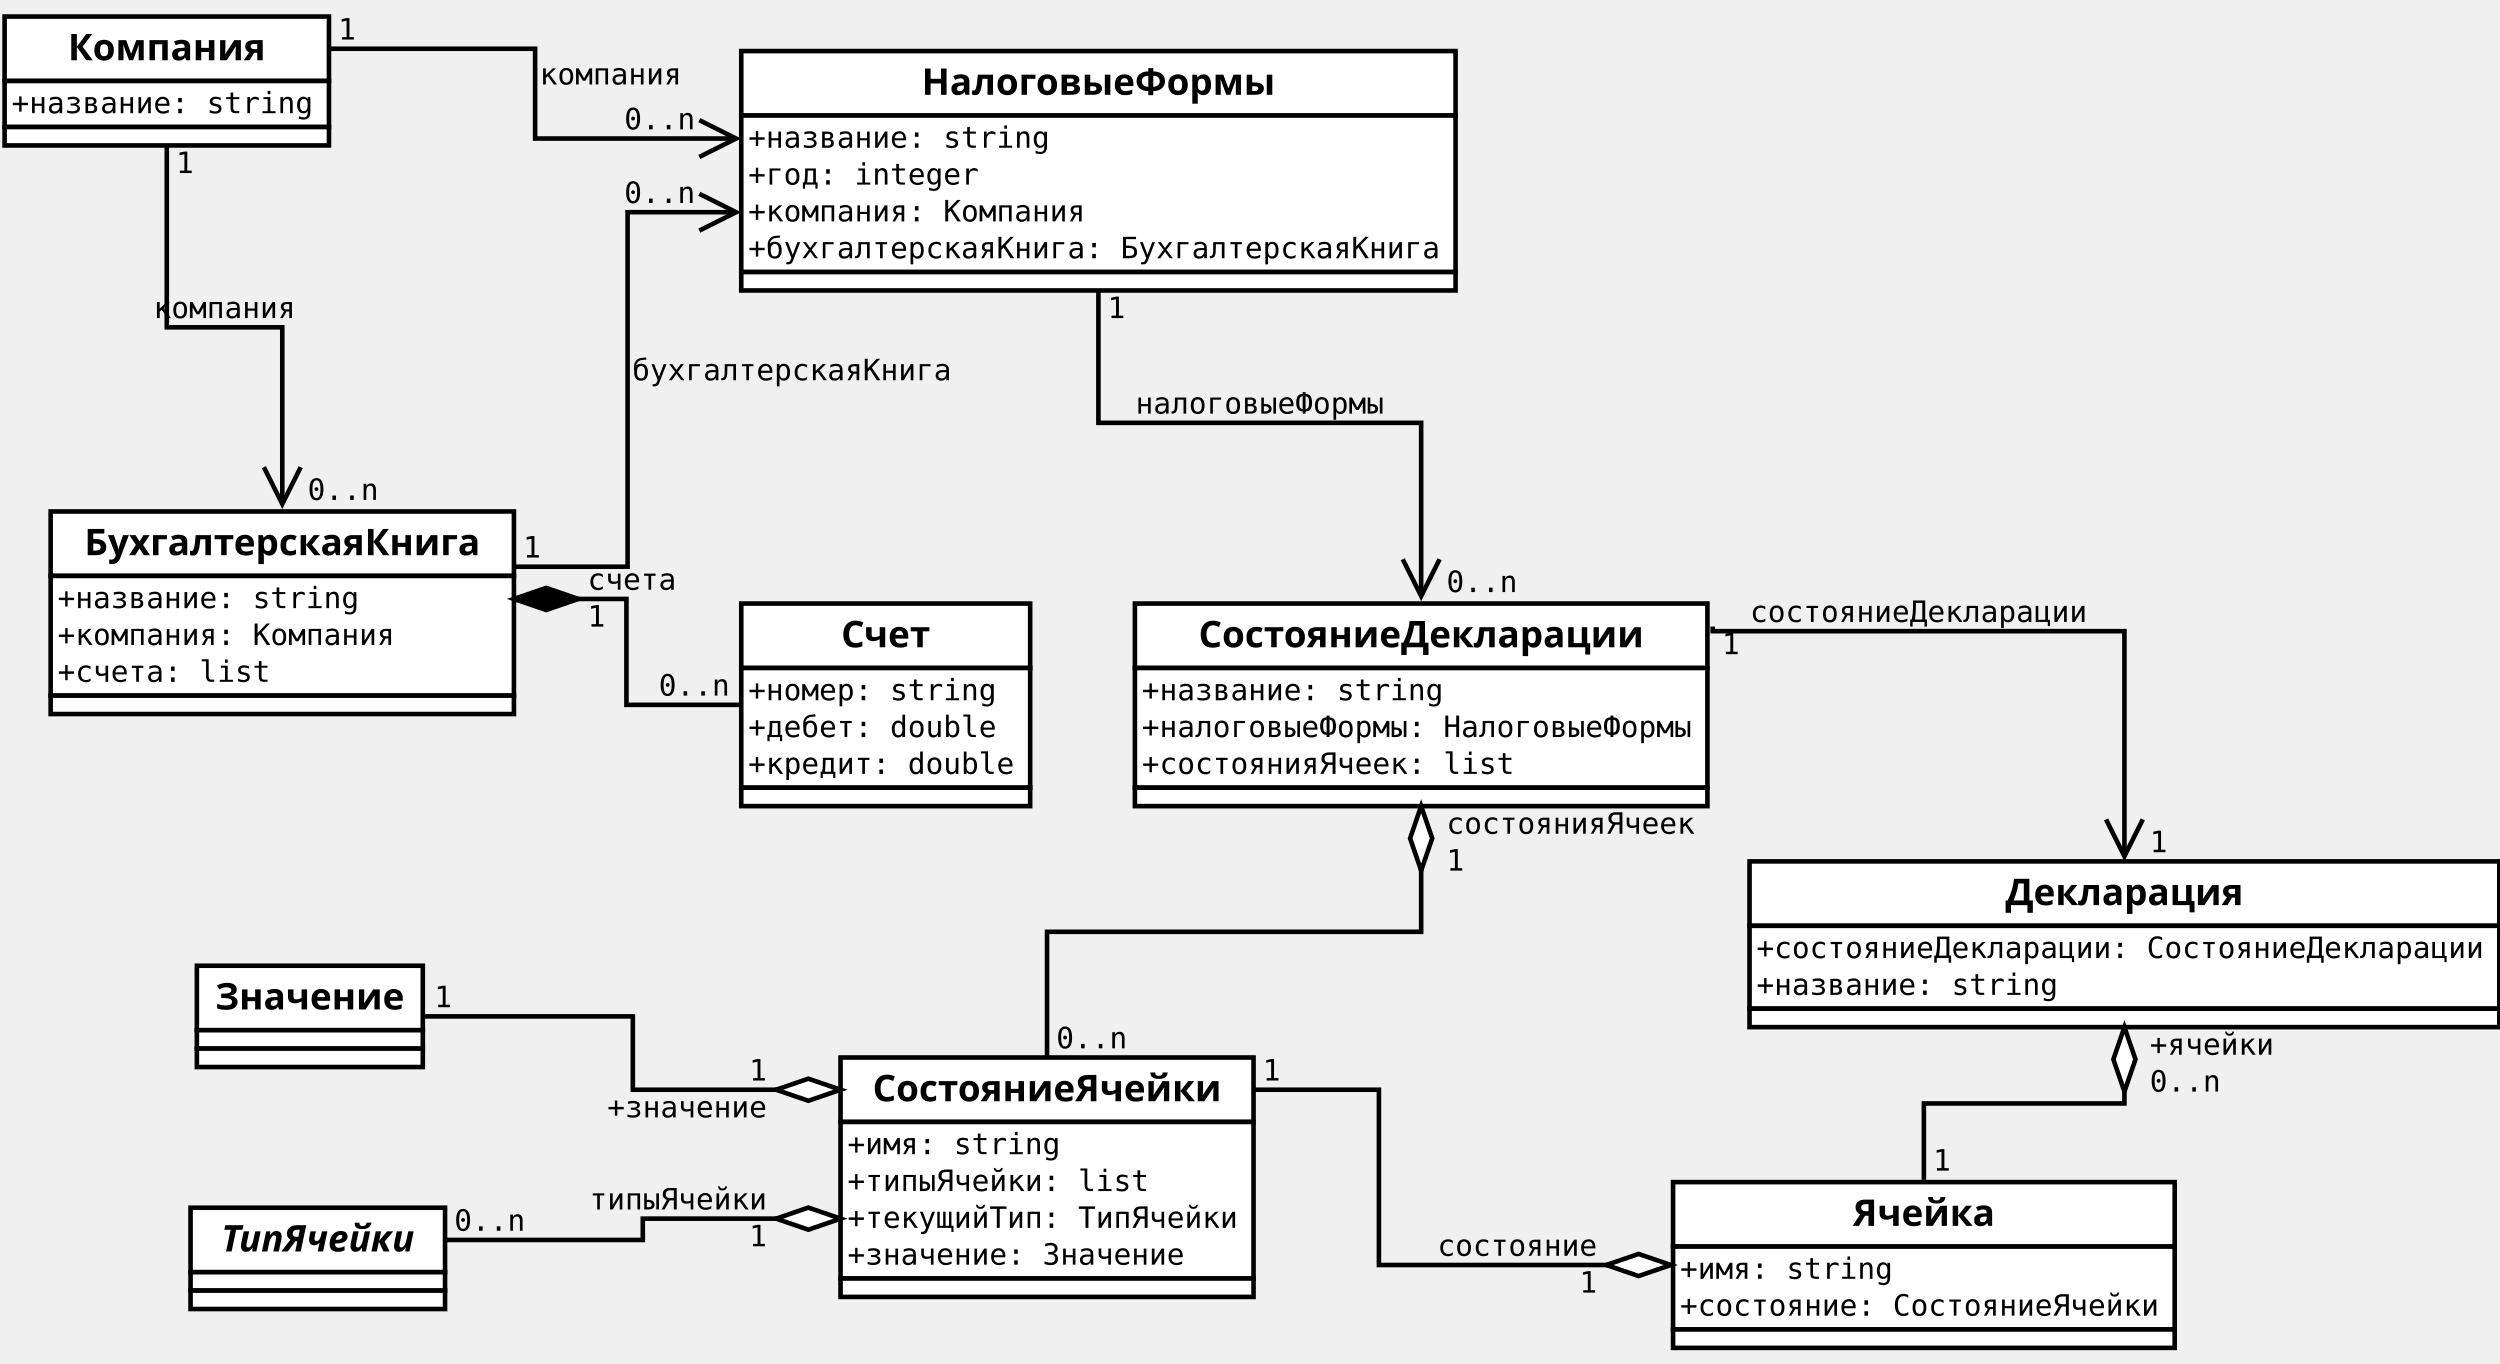
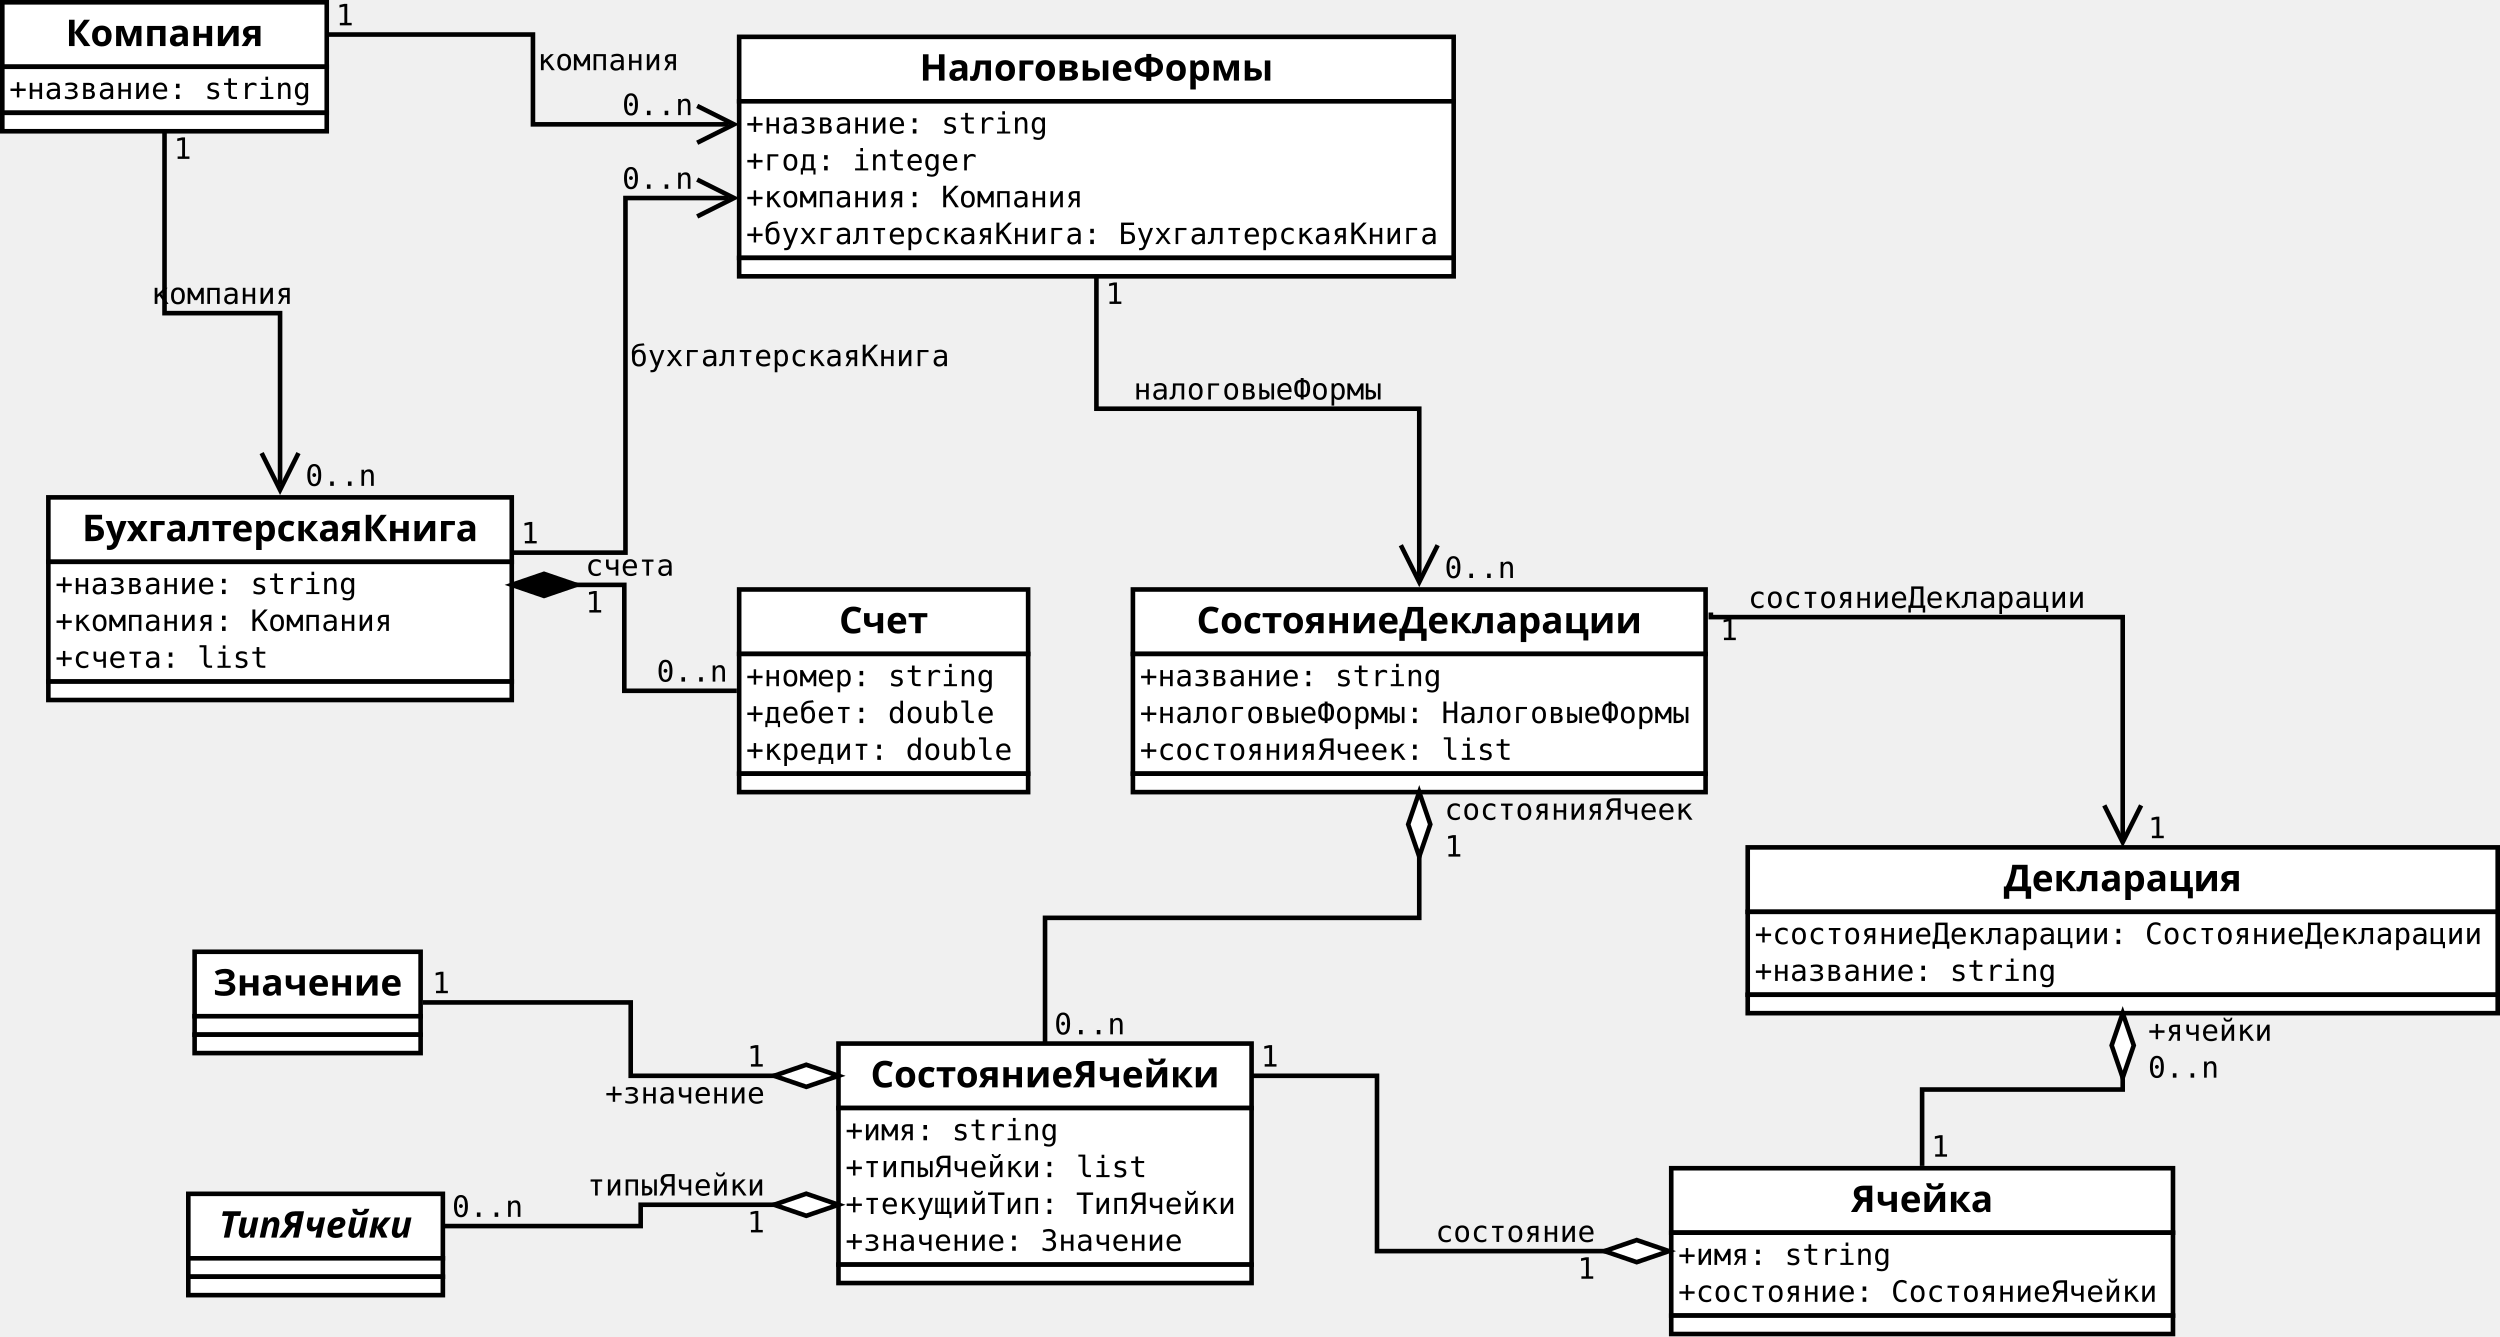
- <svg xmlns="http://www.w3.org/2000/svg" width="55cm" height="30cm" viewBox="-223 67 1086 582">
-   <g>
-     <rect style="fill: #ffffff" x="-221" y="69" width="140.9" height="28" />
-     <rect style="fill: none; fill-opacity:0; stroke-width: 2; stroke: #000000" x="-221" y="69" width="140.9" height="28" />
-     <text style="fill: #000000;text-anchor:middle;font-size:16;font-family:sanserif;font-style:normal;font-weight:700" x="-150.55" y="88">Компания</text>
-     <rect style="fill: #ffffff" x="-221" y="97" width="140.9" height="20" />
-     <rect style="fill: none; fill-opacity:0; stroke-width: 2; stroke: #000000" x="-221" y="97" width="140.9" height="20" />
-     <text style="fill: #000000;text-anchor:start;font-size:12.8;font-family:monospace;font-style:normal;font-weight:normal" x="-218" y="111">+название: string</text>
-     <rect style="fill: #ffffff" x="-221" y="117" width="140.9" height="8" />
-     <rect style="fill: none; fill-opacity:0; stroke-width: 2; stroke: #000000" x="-221" y="117" width="140.9" height="8" />
-   </g>
-   <g>
-     <rect style="fill: #ffffff" x="-201" y="284" width="201.25" height="28" />
-     <rect style="fill: none; fill-opacity:0; stroke-width: 2; stroke: #000000" x="-201" y="284" width="201.25" height="28" />
-     <text style="fill: #000000;text-anchor:middle;font-size:16;font-family:sanserif;font-style:normal;font-weight:700" x="-100.375" y="303">БухгалтерскаяКнига</text>
-     <rect style="fill: #ffffff" x="-201" y="312" width="201.25" height="52" />
-     <rect style="fill: none; fill-opacity:0; stroke-width: 2; stroke: #000000" x="-201" y="312" width="201.25" height="52" />
-     <text style="fill: #000000;text-anchor:start;font-size:12.8;font-family:monospace;font-style:normal;font-weight:normal" x="-198" y="326">+название: string</text>
-     <text style="fill: #000000;text-anchor:start;font-size:12.8;font-family:monospace;font-style:normal;font-weight:normal" x="-198" y="342">+компания: Компания</text>
-     <text style="fill: #000000;text-anchor:start;font-size:12.8;font-family:monospace;font-style:normal;font-weight:normal" x="-198" y="358">+счета: list</text>
-     <rect style="fill: #ffffff" x="-201" y="364" width="201.25" height="8" />
-     <rect style="fill: none; fill-opacity:0; stroke-width: 2; stroke: #000000" x="-201" y="364" width="201.25" height="8" />
-   </g>
-   <g>
-     <rect style="fill: #ffffff" x="99" y="324" width="125.5" height="28" />
-     <rect style="fill: none; fill-opacity:0; stroke-width: 2; stroke: #000000" x="99" y="324" width="125.5" height="28" />
-     <text style="fill: #000000;text-anchor:middle;font-size:16;font-family:sanserif;font-style:normal;font-weight:700" x="161.75" y="343">Счет</text>
-     <rect style="fill: #ffffff" x="99" y="352" width="125.5" height="52" />
-     <rect style="fill: none; fill-opacity:0; stroke-width: 2; stroke: #000000" x="99" y="352" width="125.5" height="52" />
-     <text style="fill: #000000;text-anchor:start;font-size:12.8;font-family:monospace;font-style:normal;font-weight:normal" x="102" y="366">+номер: string</text>
-     <text style="fill: #000000;text-anchor:start;font-size:12.8;font-family:monospace;font-style:normal;font-weight:normal" x="102" y="382">+дебет: double</text>
-     <text style="fill: #000000;text-anchor:start;font-size:12.8;font-family:monospace;font-style:normal;font-weight:normal" x="102" y="398">+кредит: double</text>
-     <rect style="fill: #ffffff" x="99" y="404" width="125.5" height="8" />
-     <rect style="fill: none; fill-opacity:0; stroke-width: 2; stroke: #000000" x="99" y="404" width="125.5" height="8" />
-   </g>
-   <g>
-     <polyline style="fill: none; fill-opacity:0; stroke-width: 2; stroke: #000000" points="25.422,322 49.121,322 49.121,368 97.992,368 " />
-     <polygon style="fill: #000000" points="0.25,322 14.25,317.2 28.25,322 14.25,326.8 " />
-     <polygon style="fill: none; fill-opacity:0; stroke-width: 2; stroke: #000000" points="0.25,322 14.25,317.2 28.25,322 14.25,326.8 " />
-     <text style="fill: #000000;text-anchor:start;font-size:12.8;font-family:monospace;font-style:normal;font-weight:normal" x="51.121" y="341" />
-     <text style="fill: #000000;text-anchor:start;font-size:12.8;font-family:monospace;font-style:normal;font-weight:normal" x="32.25" y="318"> счета</text>
-     <text style="fill: #000000;text-anchor:start;font-size:12.8;font-family:monospace;font-style:normal;font-weight:normal" x="32.25" y="334">1</text>
-     <text style="fill: #000000;text-anchor:end;font-size:12.8;font-family:monospace;font-style:normal;font-weight:normal" x="93.992" y="364">0..n</text>
-   </g>
-   <g>
-     <polyline style="fill: none; fill-opacity:0; stroke-width: 2; stroke: #000000" points="-100.375,278.522 -100.375,203.997 -150.55,203.997 -150.55,125 " />
-     <polyline style="fill: none; fill-opacity:0; stroke-width: 2; stroke: #000000" points="-108.375,264.758 -100.375,280.758 -92.375,264.758 " />
-     <text style="fill: #000000;text-anchor:middle;font-size:12.8;font-family:monospace;font-style:normal;font-weight:normal" x="-125.463" y="199.997">компания</text>
-     <text style="fill: #000000;text-anchor:start;font-size:12.8;font-family:monospace;font-style:normal;font-weight:normal" x="-89.375" y="262.995">  </text>
-     <text style="fill: #000000;text-anchor:start;font-size:12.8;font-family:monospace;font-style:normal;font-weight:normal" x="-89.375" y="278.995">0..n</text>
-     <text style="fill: #000000;text-anchor:start;font-size:12.8;font-family:monospace;font-style:normal;font-weight:normal" x="-146.55" y="137">1</text>
-   </g>
-   <g>
-     <rect style="fill: #ffffff" x="99" y="84" width="310.3" height="28" />
-     <rect style="fill: none; fill-opacity:0; stroke-width: 2; stroke: #000000" x="99" y="84" width="310.3" height="28" />
-     <text style="fill: #000000;text-anchor:middle;font-size:16;font-family:sanserif;font-style:normal;font-weight:700" x="254.15" y="103">НалоговыеФормы</text>
-     <rect style="fill: #ffffff" x="99" y="112" width="310.3" height="68" />
-     <rect style="fill: none; fill-opacity:0; stroke-width: 2; stroke: #000000" x="99" y="112" width="310.3" height="68" />
-     <text style="fill: #000000;text-anchor:start;font-size:12.8;font-family:monospace;font-style:normal;font-weight:normal" x="102" y="126">+название: string</text>
-     <text style="fill: #000000;text-anchor:start;font-size:12.8;font-family:monospace;font-style:normal;font-weight:normal" x="102" y="142">+год: integer</text>
-     <text style="fill: #000000;text-anchor:start;font-size:12.8;font-family:monospace;font-style:normal;font-weight:normal" x="102" y="158">+компания: Компания</text>
-     <text style="fill: #000000;text-anchor:start;font-size:12.8;font-family:monospace;font-style:normal;font-weight:normal" x="102" y="174">+бухгалтерскаяКнига: БухгалтерскаяКнига</text>
-     <rect style="fill: #ffffff" x="99" y="180" width="310.3" height="8" />
-     <rect style="fill: none; fill-opacity:0; stroke-width: 2; stroke: #000000" x="99" y="180" width="310.3" height="8" />
-   </g>
-   <g>
-     <polyline style="fill: none; fill-opacity:0; stroke-width: 2; stroke: #000000" points="94.528,122 9.45,122 9.45,83 -80.1,83 " />
-     <polyline style="fill: none; fill-opacity:0; stroke-width: 2; stroke: #000000" points="80.764,130 96.764,122 80.764,114 " />
-     <text style="fill: #000000;text-anchor:start;font-size:12.8;font-family:monospace;font-style:normal;font-weight:normal" x="11.45" y="98.5">компания</text>
-     <text style="fill: #000000;text-anchor:end;font-size:12.8;font-family:monospace;font-style:normal;font-weight:normal" x="79" y="118">0..n</text>
-     <text style="fill: #000000;text-anchor:start;font-size:12.8;font-family:monospace;font-style:normal;font-weight:normal" x="-76.1" y="79">1</text>
-   </g>
-   <g>
-     <polyline style="fill: none; fill-opacity:0; stroke-width: 2; stroke: #000000" points="94.528,154 49.625,154 49.625,308 0.25,308 " />
-     <polyline style="fill: none; fill-opacity:0; stroke-width: 2; stroke: #000000" points="80.764,162 96.764,154 80.764,146 " />
-     <text style="fill: #000000;text-anchor:start;font-size:12.8;font-family:monospace;font-style:normal;font-weight:normal" x="51.625" y="227">бухгалтерскаяКнига</text>
-     <text style="fill: #000000;text-anchor:end;font-size:12.8;font-family:monospace;font-style:normal;font-weight:normal" x="79" y="150"> 0..n</text>
-     <text style="fill: #000000;text-anchor:end;font-size:12.8;font-family:monospace;font-style:normal;font-weight:normal" x="79" y="166" />
-     <text style="fill: #000000;text-anchor:start;font-size:12.8;font-family:monospace;font-style:normal;font-weight:normal" x="4.25" y="304"> 1</text>
-     <text style="fill: #000000;text-anchor:start;font-size:12.8;font-family:monospace;font-style:normal;font-weight:normal" x="4.25" y="320" />
-   </g>
-   <g>
-     <rect style="fill: #ffffff" x="270" y="324" width="248.7" height="28" />
-     <rect style="fill: none; fill-opacity:0; stroke-width: 2; stroke: #000000" x="270" y="324" width="248.7" height="28" />
-     <text style="fill: #000000;text-anchor:middle;font-size:16;font-family:sanserif;font-style:normal;font-weight:700" x="394.35" y="343">СостояниеДекларации</text>
-     <rect style="fill: #ffffff" x="270" y="352" width="248.7" height="52" />
-     <rect style="fill: none; fill-opacity:0; stroke-width: 2; stroke: #000000" x="270" y="352" width="248.7" height="52" />
-     <text style="fill: #000000;text-anchor:start;font-size:12.8;font-family:monospace;font-style:normal;font-weight:normal" x="273" y="366">+название: string</text>
-     <text style="fill: #000000;text-anchor:start;font-size:12.8;font-family:monospace;font-style:normal;font-weight:normal" x="273" y="382">+налоговыеФормы: НалоговыеФормы</text>
-     <text style="fill: #000000;text-anchor:start;font-size:12.8;font-family:monospace;font-style:normal;font-weight:normal" x="273" y="398">+состоянияЯчеек: list</text>
-     <rect style="fill: #ffffff" x="270" y="404" width="248.7" height="8" />
-     <rect style="fill: none; fill-opacity:0; stroke-width: 2; stroke: #000000" x="270" y="404" width="248.7" height="8" />
-   </g>
-   <g>
-     <polyline style="fill: none; fill-opacity:0; stroke-width: 2; stroke: #000000" points="394.35,318.531 394.35,245.496 254.15,245.496 254.15,188 " />
-     <polyline style="fill: none; fill-opacity:0; stroke-width: 2; stroke: #000000" points="386.35,304.767 394.35,320.767 402.35,304.767 " />
-     <text style="fill: #000000;text-anchor:middle;font-size:12.8;font-family:monospace;font-style:normal;font-weight:normal" x="324.25" y="241.496">налоговыеФормы</text>
-     <text style="fill: #000000;text-anchor:start;font-size:12.8;font-family:monospace;font-style:normal;font-weight:normal" x="405.35" y="319.003">0..n</text>
-     <text style="fill: #000000;text-anchor:start;font-size:12.8;font-family:monospace;font-style:normal;font-weight:normal" x="258.15" y="200">1</text>
-   </g>
-   <g>
-     <rect style="fill: #ffffff" x="537" y="436" width="325.7" height="28" />
-     <rect style="fill: none; fill-opacity:0; stroke-width: 2; stroke: #000000" x="537" y="436" width="325.7" height="28" />
-     <text style="fill: #000000;text-anchor:middle;font-size:16;font-family:sanserif;font-style:normal;font-weight:700" x="699.85" y="455">Декларация</text>
-     <rect style="fill: #ffffff" x="537" y="464" width="325.7" height="36" />
-     <rect style="fill: none; fill-opacity:0; stroke-width: 2; stroke: #000000" x="537" y="464" width="325.7" height="36" />
-     <text style="fill: #000000;text-anchor:start;font-size:12.8;font-family:monospace;font-style:normal;font-weight:normal" x="540" y="478">+состояниеДекларации: СостояниеДекларации</text>
-     <text style="fill: #000000;text-anchor:start;font-size:12.8;font-family:monospace;font-style:normal;font-weight:normal" x="540" y="494">+название: string</text>
-     <rect style="fill: #ffffff" x="537" y="500" width="325.7" height="8" />
-     <rect style="fill: none; fill-opacity:0; stroke-width: 2; stroke: #000000" x="537" y="500" width="325.7" height="8" />
-   </g>
-   <g>
-     <polyline style="fill: none; fill-opacity:0; stroke-width: 2; stroke: #000000" points="699.85,431.528 699.85,336 521,336 521,334 " />
-     <polyline style="fill: none; fill-opacity:0; stroke-width: 2; stroke: #000000" points="691.85,417.764 699.85,433.764 707.85,417.764 " />
-     <text style="fill: #000000;text-anchor:middle;font-size:12.8;font-family:monospace;font-style:normal;font-weight:normal" x="610.425" y="332">состояниеДекларации</text>
-     <text style="fill: #000000;text-anchor:start;font-size:12.8;font-family:monospace;font-style:normal;font-weight:normal" x="710.85" y="432">1</text>
-     <text style="fill: #000000;text-anchor:start;font-size:12.8;font-family:monospace;font-style:normal;font-weight:normal" x="525" y="346">1</text>
-   </g>
-   <g>
-     <rect style="fill: #ffffff" x="503.782" y="575.334" width="217.9" height="28" />
-     <rect style="fill: none; fill-opacity:0; stroke-width: 2; stroke: #000000" x="503.782" y="575.334" width="217.9" height="28" />
-     <text style="fill: #000000;text-anchor:middle;font-size:16;font-family:sanserif;font-style:normal;font-weight:700" x="612.732" y="594.334">Ячейка</text>
-     <rect style="fill: #ffffff" x="503.782" y="603.334" width="217.9" height="36" />
-     <rect style="fill: none; fill-opacity:0; stroke-width: 2; stroke: #000000" x="503.782" y="603.334" width="217.9" height="36" />
-     <text style="fill: #000000;text-anchor:start;font-size:12.8;font-family:monospace;font-style:normal;font-weight:normal" x="506.782" y="617.334">+имя: string</text>
-     <text style="fill: #000000;text-anchor:start;font-size:12.8;font-family:monospace;font-style:normal;font-weight:normal" x="506.782" y="633.334">+состояние: СостояниеЯчейки</text>
-     <rect style="fill: #ffffff" x="503.782" y="639.334" width="217.9" height="8" />
-     <rect style="fill: none; fill-opacity:0; stroke-width: 2; stroke: #000000" x="503.782" y="639.334" width="217.9" height="8" />
-   </g>
-   <g>
-     <rect style="fill: #ffffff" x="142.137" y="521.2" width="179.4" height="28" />
-     <rect style="fill: none; fill-opacity:0; stroke-width: 2; stroke: #000000" x="142.137" y="521.2" width="179.4" height="28" />
-     <text style="fill: #000000;text-anchor:middle;font-size:16;font-family:sanserif;font-style:normal;font-weight:700" x="231.837" y="540.2">СостояниеЯчейки</text>
-     <rect style="fill: #ffffff" x="142.137" y="549.2" width="179.4" height="68" />
-     <rect style="fill: none; fill-opacity:0; stroke-width: 2; stroke: #000000" x="142.137" y="549.2" width="179.4" height="68" />
-     <text style="fill: #000000;text-anchor:start;font-size:12.8;font-family:monospace;font-style:normal;font-weight:normal" x="145.137" y="563.2">+имя: string</text>
-     <text style="fill: #000000;text-anchor:start;font-size:12.8;font-family:monospace;font-style:normal;font-weight:normal" x="145.137" y="579.2">+типыЯчейки: list</text>
-     <text style="fill: #000000;text-anchor:start;font-size:12.8;font-family:monospace;font-style:normal;font-weight:normal" x="145.137" y="595.2">+текущийТип: ТипЯчейки</text>
-     <text style="fill: #000000;text-anchor:start;font-size:12.8;font-family:monospace;font-style:normal;font-weight:normal" x="145.137" y="611.2">+значение: Значение</text>
-     <rect style="fill: #ffffff" x="142.137" y="617.2" width="179.4" height="8" />
-     <rect style="fill: none; fill-opacity:0; stroke-width: 2; stroke: #000000" x="142.137" y="617.2" width="179.4" height="8" />
-   </g>
-   <g>
-     <rect style="fill: #ffffff" x="-140.223" y="586.456" width="110.55" height="28" />
-     <rect style="fill: none; fill-opacity:0; stroke-width: 2; stroke: #000000" x="-140.223" y="586.456" width="110.55" height="28" />
-     <text style="fill: #000000;text-anchor:middle;font-size:16;font-family:sanserif;font-style:italic;font-weight:700" x="-84.948" y="605.456">ТипЯчейки</text>
-     <rect style="fill: #ffffff" x="-140.223" y="614.456" width="110.55" height="8" />
-     <rect style="fill: none; fill-opacity:0; stroke-width: 2; stroke: #000000" x="-140.223" y="614.456" width="110.55" height="8" />
-     <rect style="fill: #ffffff" x="-140.223" y="622.456" width="110.55" height="8" />
-     <rect style="fill: none; fill-opacity:0; stroke-width: 2; stroke: #000000" x="-140.223" y="622.456" width="110.55" height="8" />
-   </g>
-   <g>
-     <polyline style="fill: none; fill-opacity:0; stroke-width: 2; stroke: #000000" points="699.85,533.172 699.85,541.162 612.732,541.162 612.732,574.325 " />
-     <polygon style="fill: #ffffff" points="699.85,508 704.65,522 699.85,536 695.05,522 " />
-     <polygon style="fill: none; fill-opacity:0; stroke-width: 2; stroke: #000000" points="699.85,508 704.65,522 699.85,536 695.05,522 " />
-     <text style="fill: #000000;text-anchor:middle;font-size:12.8;font-family:monospace;font-style:normal;font-weight:normal" x="656.291" y="537.162" />
-     <text style="fill: #000000;text-anchor:start;font-size:12.8;font-family:monospace;font-style:normal;font-weight:normal" x="710.85" y="520"> +ячейки</text>
-     <text style="fill: #000000;text-anchor:start;font-size:12.8;font-family:monospace;font-style:normal;font-weight:normal" x="710.85" y="536">0..n</text>
-     <text style="fill: #000000;text-anchor:start;font-size:12.8;font-family:monospace;font-style:normal;font-weight:normal" x="616.732" y="570.325">1</text>
-   </g>
-   <g>
-     <polyline style="fill: none; fill-opacity:0; stroke-width: 2; stroke: #000000" points="394.35,437.172 394.35,466.6 231.837,466.6 231.837,521.2 " />
-     <polygon style="fill: #ffffff" points="394.35,412 399.15,426 394.35,440 389.55,426 " />
-     <polygon style="fill: none; fill-opacity:0; stroke-width: 2; stroke: #000000" points="394.35,412 399.15,426 394.35,440 389.55,426 " />
-     <text style="fill: #000000;text-anchor:middle;font-size:12.8;font-family:monospace;font-style:normal;font-weight:normal" x="313.093" y="462.6" />
-     <text style="fill: #000000;text-anchor:start;font-size:12.8;font-family:monospace;font-style:normal;font-weight:normal" x="405.35" y="424"> состоянияЯчеек</text>
-     <text style="fill: #000000;text-anchor:start;font-size:12.8;font-family:monospace;font-style:normal;font-weight:normal" x="405.35" y="440">1</text>
-     <text style="fill: #000000;text-anchor:start;font-size:12.8;font-family:monospace;font-style:normal;font-weight:normal" x="235.837" y="517.2">0..n</text>
-   </g>
-   <g>
-     <polyline style="fill: none; fill-opacity:0; stroke-width: 2; stroke: #000000" points="477.618,611.334 376,611.334 376,535.2 321.536,535.2 " />
-     <polygon style="fill: #ffffff" points="502.79,611.334 488.79,616.134 474.79,611.334 488.79,606.534 " />
-     <polygon style="fill: none; fill-opacity:0; stroke-width: 2; stroke: #000000" points="502.79,611.334 488.79,616.134 474.79,611.334 488.79,606.534 " />
-     <text style="fill: #000000;text-anchor:start;font-size:12.8;font-family:monospace;font-style:normal;font-weight:normal" x="378" y="569.267" />
-     <text style="fill: #000000;text-anchor:end;font-size:12.8;font-family:monospace;font-style:normal;font-weight:normal" x="470.79" y="607.334"> состояние  </text>
-     <text style="fill: #000000;text-anchor:end;font-size:12.8;font-family:monospace;font-style:normal;font-weight:normal" x="470.79" y="623.334">1</text>
-     <text style="fill: #000000;text-anchor:start;font-size:12.8;font-family:monospace;font-style:normal;font-weight:normal" x="325.536" y="531.2">1</text>
-   </g>
-   <g>
-     <polyline style="fill: none; fill-opacity:0; stroke-width: 2; stroke: #000000" points="116.965,591.2 56.232,591.2 56.232,600.456 -29.673,600.456 " />
-     <polygon style="fill: #ffffff" points="142.137,591.2 128.137,596 114.137,591.2 128.137,586.4 " />
-     <polygon style="fill: none; fill-opacity:0; stroke-width: 2; stroke: #000000" points="142.137,591.2 128.137,596 114.137,591.2 128.137,586.4 " />
-     <text style="fill: #000000;text-anchor:start;font-size:12.8;font-family:monospace;font-style:normal;font-weight:normal" x="58.232" y="591.828" />
-     <text style="fill: #000000;text-anchor:end;font-size:12.8;font-family:monospace;font-style:normal;font-weight:normal" x="110.137" y="587.2"> типыЯчейки</text>
-     <text style="fill: #000000;text-anchor:end;font-size:12.8;font-family:monospace;font-style:normal;font-weight:normal" x="110.137" y="603.2">1</text>
-     <text style="fill: #000000;text-anchor:start;font-size:12.8;font-family:monospace;font-style:normal;font-weight:normal" x="-25.673" y="596.456">0..n</text>
-   </g>
-   <g>
-     <rect style="fill: #ffffff" x="-137.483" y="481.338" width="98.15" height="28" />
-     <rect style="fill: none; fill-opacity:0; stroke-width: 2; stroke: #000000" x="-137.483" y="481.338" width="98.15" height="28" />
-     <text style="fill: #000000;text-anchor:middle;font-size:16;font-family:sanserif;font-style:normal;font-weight:700" x="-88.408" y="500.338">Значение</text>
-     <rect style="fill: #ffffff" x="-137.483" y="509.338" width="98.15" height="8" />
-     <rect style="fill: none; fill-opacity:0; stroke-width: 2; stroke: #000000" x="-137.483" y="509.338" width="98.15" height="8" />
-     <rect style="fill: #ffffff" x="-137.483" y="517.338" width="98.15" height="8" />
-     <rect style="fill: none; fill-opacity:0; stroke-width: 2; stroke: #000000" x="-137.483" y="517.338" width="98.15" height="8" />
-   </g>
-   <g>
-     <polyline style="fill: none; fill-opacity:0; stroke-width: 2; stroke: #000000" points="116.965,535.2 51.905,535.2 51.905,503.338 -38.327,503.338 " />
-     <polygon style="fill: #ffffff" points="142.137,535.2 128.137,540 114.137,535.2 128.137,530.4 " />
-     <polygon style="fill: none; fill-opacity:0; stroke-width: 2; stroke: #000000" points="142.137,535.2 128.137,540 114.137,535.2 128.137,530.4 " />
-     <text style="fill: #000000;text-anchor:start;font-size:12.8;font-family:monospace;font-style:normal;font-weight:normal" x="53.905" y="515.269" />
-     <text style="fill: #000000;text-anchor:end;font-size:12.8;font-family:monospace;font-style:normal;font-weight:normal" x="110.137" y="531.2"> 1</text>
-     <text style="fill: #000000;text-anchor:end;font-size:12.8;font-family:monospace;font-style:normal;font-weight:normal" x="110.137" y="547.2">+значение </text>
-     <text style="fill: #000000;text-anchor:start;font-size:12.8;font-family:monospace;font-style:normal;font-weight:normal" x="-34.327" y="499.338"> 1</text>
-     <text style="fill: #000000;text-anchor:start;font-size:12.8;font-family:monospace;font-style:normal;font-weight:normal" x="-34.327" y="515.338" />
+ <svg xmlns="http://www.w3.org/2000/svg" width="1948.281" height="1041.405" viewBox="-223 67 1085.7 570.181" id="svg2" version="1.1">
+   <defs id="defs374">
+     </defs>
+   <g id="g4" transform="translate(-1,-6.076574)">
+     <rect style="fill:#ffffff" x="-221" y="69" width="140.9" height="28" id="rect6" />
+     <rect style="fill:none;stroke:#000000;stroke-width:2" x="-221" y="69" width="140.9" height="28" id="rect8" />
+     <text style="font-size:16px;font-style:normal;font-weight:700;text-anchor:middle;fill:#000000;font-family:sanserif" x="-150.55" y="88" id="text10">Компания</text>
+     <rect style="fill:#ffffff" x="-221" y="97" width="140.9" height="20" id="rect12" />
+     <rect style="fill:none;stroke:#000000;stroke-width:2" x="-221" y="97" width="140.9" height="20" id="rect14" />
+     <text style="font-size:12.8px;font-style:normal;font-weight:normal;text-anchor:start;fill:#000000;font-family:monospace" x="-218" y="111" id="text16">+название: string</text>
+     <rect style="fill:#ffffff" x="-221" y="117" width="140.9" height="8" id="rect18" />
+     <rect style="fill:none;stroke:#000000;stroke-width:2" x="-221" y="117" width="140.9" height="8" id="rect20" />
+   </g>
+   <g id="g22" transform="translate(-1,-6.076574)">
+     <rect style="fill:#ffffff" x="-201" y="284" width="201.25" height="28" id="rect24" />
+     <rect style="fill:none;stroke:#000000;stroke-width:2" x="-201" y="284" width="201.25" height="28" id="rect26" />
+     <text style="font-size:16px;font-style:normal;font-weight:700;text-anchor:middle;fill:#000000;font-family:sanserif" x="-100.375" y="303" id="text28">БухгалтерскаяКнига</text>
+     <rect style="fill:#ffffff" x="-201" y="312" width="201.25" height="52" id="rect30" />
+     <rect style="fill:none;stroke:#000000;stroke-width:2" x="-201" y="312" width="201.25" height="52" id="rect32" />
+     <text style="font-size:12.8px;font-style:normal;font-weight:normal;text-anchor:start;fill:#000000;font-family:monospace" x="-198" y="326" id="text34">+название: string</text>
+     <text style="font-size:12.8px;font-style:normal;font-weight:normal;text-anchor:start;fill:#000000;font-family:monospace" x="-198" y="342" id="text36">+компания: Компания</text>
+     <text style="font-size:12.8px;font-style:normal;font-weight:normal;text-anchor:start;fill:#000000;font-family:monospace" x="-198" y="358" id="text38">+счета: list</text>
+     <rect style="fill:#ffffff" x="-201" y="364" width="201.25" height="8" id="rect40" />
+     <rect style="fill:none;stroke:#000000;stroke-width:2" x="-201" y="364" width="201.25" height="8" id="rect42" />
+   </g>
+   <g id="g44" transform="translate(-1,-6.076574)">
+     <rect style="fill:#ffffff" x="99" y="324" width="125.5" height="28" id="rect46" />
+     <rect style="fill:none;stroke:#000000;stroke-width:2" x="99" y="324" width="125.5" height="28" id="rect48" />
+     <text style="font-size:16px;font-style:normal;font-weight:700;text-anchor:middle;fill:#000000;font-family:sanserif" x="161.75" y="343" id="text50">Счет</text>
+     <rect style="fill:#ffffff" x="99" y="352" width="125.5" height="52" id="rect52" />
+     <rect style="fill:none;stroke:#000000;stroke-width:2" x="99" y="352" width="125.5" height="52" id="rect54" />
+     <text style="font-size:12.8px;font-style:normal;font-weight:normal;text-anchor:start;fill:#000000;font-family:monospace" x="102" y="366" id="text56">+номер: string</text>
+     <text style="font-size:12.8px;font-style:normal;font-weight:normal;text-anchor:start;fill:#000000;font-family:monospace" x="102" y="382" id="text58">+дебет: double</text>
+     <text style="font-size:12.8px;font-style:normal;font-weight:normal;text-anchor:start;fill:#000000;font-family:monospace" x="102" y="398" id="text60">+кредит: double</text>
+     <rect style="fill:#ffffff" x="99" y="404" width="125.5" height="8" id="rect62" />
+     <rect style="fill:none;stroke:#000000;stroke-width:2" x="99" y="404" width="125.5" height="8" id="rect64" />
+   </g>
+   <g id="g66" transform="translate(-1,-6.076574)">
+     <polyline style="fill:none;stroke:#000000;stroke-width:2" points="25.422,322 49.121,322 49.121,368 97.992,368 " id="polyline68" />
+     <polygon style="fill:#000000" points="14.25,317.2 28.25,322 14.25,326.8 0.25,322 " id="polygon70" />
+     <polygon style="fill:none;stroke:#000000;stroke-width:2" points="14.25,317.2 28.25,322 14.25,326.8 0.25,322 " id="polygon72" />
+     <text style="font-size:12.8px;font-style:normal;font-weight:normal;text-anchor:start;fill:#000000;font-family:monospace" x="51.121" y="341" id="text74" />
+     <text style="font-size:12.8px;font-style:normal;font-weight:normal;text-anchor:start;fill:#000000;font-family:monospace" x="32.25" y="318" id="text76">счета</text>
+     <text style="font-size:12.8px;font-style:normal;font-weight:normal;text-anchor:start;fill:#000000;font-family:monospace" x="32.25" y="334" id="text78">1</text>
+     <text style="font-size:12.8px;font-style:normal;font-weight:normal;text-anchor:end;fill:#000000;font-family:monospace" x="93.992" y="364" id="text80">0..n</text>
+   </g>
+   <g id="g82" transform="translate(-1,-6.076574)">
+     <polyline style="fill:none;stroke:#000000;stroke-width:2" points="-100.375,278.522 -100.375,203.997 -150.55,203.997 -150.55,125 " id="polyline84" />
+     <polyline style="fill:none;stroke:#000000;stroke-width:2" points="-108.375,264.758 -100.375,280.758 -92.375,264.758 " id="polyline86" />
+     <text style="font-size:12.8px;font-style:normal;font-weight:normal;text-anchor:middle;fill:#000000;font-family:monospace" x="-125.463" y="199.997" id="text88">компания</text>
+     <text style="font-size:12.8px;font-style:normal;font-weight:normal;text-anchor:start;fill:#000000;font-family:monospace" x="-89.375" y="262.995" id="text90" />
+     <text style="font-size:12.8px;font-style:normal;font-weight:normal;text-anchor:start;fill:#000000;font-family:monospace" x="-89.375" y="278.995" id="text92">0..n</text>
+     <text style="font-size:12.8px;font-style:normal;font-weight:normal;text-anchor:start;fill:#000000;font-family:monospace" x="-146.55" y="137" id="text94">1</text>
+   </g>
+   <g id="g96" transform="translate(-1,-6.076574)">
+     <rect style="fill:#ffffff" x="99" y="84" width="310.3" height="28" id="rect98" />
+     <rect style="fill:none;stroke:#000000;stroke-width:2" x="99" y="84" width="310.3" height="28" id="rect100" />
+     <text style="font-size:16px;font-style:normal;font-weight:700;text-anchor:middle;fill:#000000;font-family:sanserif" x="254.15" y="103" id="text102">НалоговыеФормы</text>
+     <rect style="fill:#ffffff" x="99" y="112" width="310.3" height="68" id="rect104" />
+     <rect style="fill:none;stroke:#000000;stroke-width:2" x="99" y="112" width="310.3" height="68" id="rect106" />
+     <text style="font-size:12.8px;font-style:normal;font-weight:normal;text-anchor:start;fill:#000000;font-family:monospace" x="102" y="126" id="text108">+название: string</text>
+     <text style="font-size:12.8px;font-style:normal;font-weight:normal;text-anchor:start;fill:#000000;font-family:monospace" x="102" y="142" id="text110">+год: integer</text>
+     <text style="font-size:12.8px;font-style:normal;font-weight:normal;text-anchor:start;fill:#000000;font-family:monospace" x="102" y="158" id="text112">+компания: Компания</text>
+     <text style="font-size:12.8px;font-style:normal;font-weight:normal;text-anchor:start;fill:#000000;font-family:monospace" x="102" y="174" id="text114">+бухгалтерскаяКнига: БухгалтерскаяКнига</text>
+     <rect style="fill:#ffffff" x="99" y="180" width="310.3" height="8" id="rect116" />
+     <rect style="fill:none;stroke:#000000;stroke-width:2" x="99" y="180" width="310.3" height="8" id="rect118" />
+   </g>
+   <g id="g120" transform="translate(-1,-6.076574)">
+     <polyline style="fill:none;stroke:#000000;stroke-width:2" points="94.528,122 9.45,122 9.45,83 -80.1,83 " id="polyline122" />
+     <polyline style="fill:none;stroke:#000000;stroke-width:2" points="80.764,130 96.764,122 80.764,114 " id="polyline124" />
+     <text style="font-size:12.8px;font-style:normal;font-weight:normal;text-anchor:start;fill:#000000;font-family:monospace" x="11.45" y="98.5" id="text126">компания</text>
+     <text style="font-size:12.8px;font-style:normal;font-weight:normal;text-anchor:end;fill:#000000;font-family:monospace" x="79" y="118" id="text128">0..n</text>
+     <text style="font-size:12.8px;font-style:normal;font-weight:normal;text-anchor:start;fill:#000000;font-family:monospace" x="-76.1" y="79" id="text130">1</text>
+   </g>
+   <g id="g132" transform="translate(-1,-6.076574)">
+     <polyline style="fill:none;stroke:#000000;stroke-width:2" points="94.528,154 49.625,154 49.625,308 0.25,308 " id="polyline134" />
+     <polyline style="fill:none;stroke:#000000;stroke-width:2" points="80.764,162 96.764,154 80.764,146 " id="polyline136" />
+     <text style="font-size:12.8px;font-style:normal;font-weight:normal;text-anchor:start;fill:#000000;font-family:monospace" x="51.625" y="227" id="text138">бухгалтерскаяКнига</text>
+     <text style="font-size:12.8px;font-style:normal;font-weight:normal;text-anchor:end;fill:#000000;font-family:monospace" x="79" y="150" id="text140">0..n</text>
+     <text style="font-size:12.8px;font-style:normal;font-weight:normal;text-anchor:end;fill:#000000;font-family:monospace" x="79" y="166" id="text142" />
+     <text style="font-size:12.8px;font-style:normal;font-weight:normal;text-anchor:start;fill:#000000;font-family:monospace" x="4.25" y="304" id="text144">1</text>
+     <text style="font-size:12.8px;font-style:normal;font-weight:normal;text-anchor:start;fill:#000000;font-family:monospace" x="4.25" y="320" id="text146" />
+   </g>
+   <g id="g148" transform="translate(-1,-6.076574)">
+     <rect style="fill:#ffffff" x="270" y="324" width="248.7" height="28" id="rect150" />
+     <rect style="fill:none;stroke:#000000;stroke-width:2" x="270" y="324" width="248.7" height="28" id="rect152" />
+     <text style="font-size:16px;font-style:normal;font-weight:700;text-anchor:middle;fill:#000000;font-family:sanserif" x="394.35" y="343" id="text154">СостояниеДекларации</text>
+     <rect style="fill:#ffffff" x="270" y="352" width="248.7" height="52" id="rect156" />
+     <rect style="fill:none;stroke:#000000;stroke-width:2" x="270" y="352" width="248.7" height="52" id="rect158" />
+     <text style="font-size:12.8px;font-style:normal;font-weight:normal;text-anchor:start;fill:#000000;font-family:monospace" x="273" y="366" id="text160">+название: string</text>
+     <text style="font-size:12.8px;font-style:normal;font-weight:normal;text-anchor:start;fill:#000000;font-family:monospace" x="273" y="382" id="text162">+налоговыеФормы: НалоговыеФормы</text>
+     <text style="font-size:12.8px;font-style:normal;font-weight:normal;text-anchor:start;fill:#000000;font-family:monospace" x="273" y="398" id="text164">+состоянияЯчеек: list</text>
+     <rect style="fill:#ffffff" x="270" y="404" width="248.7" height="8" id="rect166" />
+     <rect style="fill:none;stroke:#000000;stroke-width:2" x="270" y="404" width="248.7" height="8" id="rect168" />
+   </g>
+   <g id="g170" transform="translate(-1,-6.076574)">
+     <polyline style="fill:none;stroke:#000000;stroke-width:2" points="394.35,318.531 394.35,245.496 254.15,245.496 254.15,188 " id="polyline172" />
+     <polyline style="fill:none;stroke:#000000;stroke-width:2" points="386.35,304.767 394.35,320.767 402.35,304.767 " id="polyline174" />
+     <text style="font-size:12.8px;font-style:normal;font-weight:normal;text-anchor:middle;fill:#000000;font-family:monospace" x="324.25" y="241.496" id="text176">налоговыеФормы</text>
+     <text style="font-size:12.8px;font-style:normal;font-weight:normal;text-anchor:start;fill:#000000;font-family:monospace" x="405.35" y="319.003" id="text178">0..n</text>
+     <text style="font-size:12.8px;font-style:normal;font-weight:normal;text-anchor:start;fill:#000000;font-family:monospace" x="258.15" y="200" id="text180">1</text>
+   </g>
+   <g id="g182" transform="translate(-1,-6.076574)">
+     <rect style="fill:#ffffff" x="537" y="436" width="325.7" height="28" id="rect184" />
+     <rect style="fill:none;stroke:#000000;stroke-width:2" x="537" y="436" width="325.7" height="28" id="rect186" />
+     <text style="font-size:16px;font-style:normal;font-weight:700;text-anchor:middle;fill:#000000;font-family:sanserif" x="699.85" y="455" id="text188">Декларация</text>
+     <rect style="fill:#ffffff" x="537" y="464" width="325.7" height="36" id="rect190" />
+     <rect style="fill:none;stroke:#000000;stroke-width:2" x="537" y="464" width="325.7" height="36" id="rect192" />
+     <text style="font-size:12.8px;font-style:normal;font-weight:normal;text-anchor:start;fill:#000000;font-family:monospace" x="540" y="478" id="text194">+состояниеДекларации: СостояниеДекларации</text>
+     <text style="font-size:12.8px;font-style:normal;font-weight:normal;text-anchor:start;fill:#000000;font-family:monospace" x="540" y="494" id="text196">+название: string</text>
+     <rect style="fill:#ffffff" x="537" y="500" width="325.7" height="8" id="rect198" />
+     <rect style="fill:none;stroke:#000000;stroke-width:2" x="537" y="500" width="325.7" height="8" id="rect200" />
+   </g>
+   <g id="g202" transform="translate(-1,-6.076574)">
+     <polyline style="fill:none;stroke:#000000;stroke-width:2" points="699.85,431.528 699.85,336 521,336 521,334 " id="polyline204" />
+     <polyline style="fill:none;stroke:#000000;stroke-width:2" points="691.85,417.764 699.85,433.764 707.85,417.764 " id="polyline206" />
+     <text style="font-size:12.8px;font-style:normal;font-weight:normal;text-anchor:middle;fill:#000000;font-family:monospace" x="610.425" y="332" id="text208">состояниеДекларации</text>
+     <text style="font-size:12.8px;font-style:normal;font-weight:normal;text-anchor:start;fill:#000000;font-family:monospace" x="710.85" y="432" id="text210">1</text>
+     <text style="font-size:12.8px;font-style:normal;font-weight:normal;text-anchor:start;fill:#000000;font-family:monospace" x="525" y="346" id="text212">1</text>
+   </g>
+   <g id="g214" transform="translate(-1,-6.076574)">
+     <rect style="fill:#ffffff" x="503.782" y="575.334" width="217.9" height="28" id="rect216" />
+     <rect style="fill:none;stroke:#000000;stroke-width:2" x="503.782" y="575.334" width="217.9" height="28" id="rect218" />
+     <text style="font-size:16px;font-style:normal;font-weight:700;text-anchor:middle;fill:#000000;font-family:sanserif" x="612.732" y="594.334" id="text220">Ячейка</text>
+     <rect style="fill:#ffffff" x="503.782" y="603.334" width="217.9" height="36" id="rect222" />
+     <rect style="fill:none;stroke:#000000;stroke-width:2" x="503.782" y="603.334" width="217.9" height="36" id="rect224" />
+     <text style="font-size:12.8px;font-style:normal;font-weight:normal;text-anchor:start;fill:#000000;font-family:monospace" x="506.782" y="617.334" id="text226">+имя: string</text>
+     <text style="font-size:12.8px;font-style:normal;font-weight:normal;text-anchor:start;fill:#000000;font-family:monospace" x="506.782" y="633.334" id="text228">+состояние: СостояниеЯчейки</text>
+     <rect style="fill:#ffffff" x="503.782" y="639.334" width="217.9" height="8" id="rect230" />
+     <rect style="fill:none;stroke:#000000;stroke-width:2" x="503.782" y="639.334" width="217.9" height="8" id="rect232" />
+   </g>
+   <g id="g234" transform="translate(-1,-6.076574)">
+     <rect style="fill:#ffffff" x="142.137" y="521.2" width="179.4" height="28" id="rect236" />
+     <rect style="fill:none;stroke:#000000;stroke-width:2" x="142.137" y="521.2" width="179.4" height="28" id="rect238" />
+     <text style="font-size:16px;font-style:normal;font-weight:700;text-anchor:middle;fill:#000000;font-family:sanserif" x="231.837" y="540.2" id="text240">СостояниеЯчейки</text>
+     <rect style="fill:#ffffff" x="142.137" y="549.2" width="179.4" height="68" id="rect242" />
+     <rect style="fill:none;stroke:#000000;stroke-width:2" x="142.137" y="549.2" width="179.4" height="68" id="rect244" />
+     <text style="font-size:12.8px;font-style:normal;font-weight:normal;text-anchor:start;fill:#000000;font-family:monospace" x="145.137" y="563.2" id="text246">+имя: string</text>
+     <text style="font-size:12.8px;font-style:normal;font-weight:normal;text-anchor:start;fill:#000000;font-family:monospace" x="145.137" y="579.2" id="text248">+типыЯчейки: list</text>
+     <text style="font-size:12.8px;font-style:normal;font-weight:normal;text-anchor:start;fill:#000000;font-family:monospace" x="145.137" y="595.2" id="text250">+текущийТип: ТипЯчейки</text>
+     <text style="font-size:12.8px;font-style:normal;font-weight:normal;text-anchor:start;fill:#000000;font-family:monospace" x="145.137" y="611.2" id="text252">+значение: Значение</text>
+     <rect style="fill:#ffffff" x="142.137" y="617.2" width="179.4" height="8" id="rect254" />
+     <rect style="fill:none;stroke:#000000;stroke-width:2" x="142.137" y="617.2" width="179.4" height="8" id="rect256" />
+   </g>
+   <g id="g258" transform="translate(-1,-6.076574)">
+     <rect style="fill:#ffffff" x="-140.223" y="586.456" width="110.55" height="28" id="rect260" />
+     <rect style="fill:none;stroke:#000000;stroke-width:2" x="-140.223" y="586.456" width="110.55" height="28" id="rect262" />
+     <text style="font-size:16px;font-style:italic;font-weight:700;text-anchor:middle;fill:#000000;font-family:sanserif" x="-84.948" y="605.456" id="text264">ТипЯчейки</text>
+     <rect style="fill:#ffffff" x="-140.223" y="614.456" width="110.55" height="8" id="rect266" />
+     <rect style="fill:none;stroke:#000000;stroke-width:2" x="-140.223" y="614.456" width="110.55" height="8" id="rect268" />
+     <rect style="fill:#ffffff" x="-140.223" y="622.456" width="110.55" height="8" id="rect270" />
+     <rect style="fill:none;stroke:#000000;stroke-width:2" x="-140.223" y="622.456" width="110.55" height="8" id="rect272" />
+   </g>
+   <g id="g274" transform="translate(-1,-6.076574)">
+     <polyline style="fill:none;stroke:#000000;stroke-width:2" points="699.85,533.172 699.85,541.162 612.732,541.162 612.732,574.325 " id="polyline276" />
+     <polygon style="fill:#ffffff" points="704.65,522 699.85,536 695.05,522 699.85,508 " id="polygon278" />
+     <polygon style="fill:none;stroke:#000000;stroke-width:2" points="704.65,522 699.85,536 695.05,522 699.85,508 " id="polygon280" />
+     <text style="font-size:12.8px;font-style:normal;font-weight:normal;text-anchor:middle;fill:#000000;font-family:monospace" x="656.291" y="537.162" id="text282" />
+     <text style="font-size:12.8px;font-style:normal;font-weight:normal;text-anchor:start;fill:#000000;font-family:monospace" x="710.85" y="520" id="text284">+ячейки</text>
+     <text style="font-size:12.8px;font-style:normal;font-weight:normal;text-anchor:start;fill:#000000;font-family:monospace" x="710.85" y="536" id="text286">0..n</text>
+     <text style="font-size:12.8px;font-style:normal;font-weight:normal;text-anchor:start;fill:#000000;font-family:monospace" x="616.732" y="570.325" id="text288">1</text>
+   </g>
+   <g id="g290" transform="translate(-1,-6.076574)">
+     <polyline style="fill:none;stroke:#000000;stroke-width:2" points="394.35,437.172 394.35,466.6 231.837,466.6 231.837,521.2 " id="polyline292" />
+     <polygon style="fill:#ffffff" points="399.15,426 394.35,440 389.55,426 394.35,412 " id="polygon294" />
+     <polygon style="fill:none;stroke:#000000;stroke-width:2" points="399.15,426 394.35,440 389.55,426 394.35,412 " id="polygon296" />
+     <text style="font-size:12.8px;font-style:normal;font-weight:normal;text-anchor:middle;fill:#000000;font-family:monospace" x="313.093" y="462.6" id="text298" />
+     <text style="font-size:12.8px;font-style:normal;font-weight:normal;text-anchor:start;fill:#000000;font-family:monospace" x="405.35" y="424" id="text300">состоянияЯчеек</text>
+     <text style="font-size:12.8px;font-style:normal;font-weight:normal;text-anchor:start;fill:#000000;font-family:monospace" x="405.35" y="440" id="text302">1</text>
+     <text style="font-size:12.8px;font-style:normal;font-weight:normal;text-anchor:start;fill:#000000;font-family:monospace" x="235.837" y="517.2" id="text304">0..n</text>
+   </g>
+   <g id="g306" transform="translate(-1,-6.076574)">
+     <polyline style="fill:none;stroke:#000000;stroke-width:2" points="477.618,611.334 376,611.334 376,535.2 321.536,535.2 " id="polyline308" />
+     <polygon style="fill:#ffffff" points="488.79,616.134 474.79,611.334 488.79,606.534 502.79,611.334 " id="polygon310" />
+     <polygon style="fill:none;stroke:#000000;stroke-width:2" points="488.79,616.134 474.79,611.334 488.79,606.534 502.79,611.334 " id="polygon312" />
+     <text style="font-size:12.8px;font-style:normal;font-weight:normal;text-anchor:start;fill:#000000;font-family:monospace" x="378" y="569.267" id="text314" />
+     <text style="font-size:12.8px;font-style:normal;font-weight:normal;text-anchor:end;fill:#000000;font-family:monospace" x="470.79" y="607.334" id="text316">состояние</text>
+     <text style="font-size:12.8px;font-style:normal;font-weight:normal;text-anchor:end;fill:#000000;font-family:monospace" x="470.79" y="623.334" id="text318">1</text>
+     <text style="font-size:12.8px;font-style:normal;font-weight:normal;text-anchor:start;fill:#000000;font-family:monospace" x="325.536" y="531.2" id="text320">1</text>
+   </g>
+   <g id="g322" transform="translate(-1,-6.076574)">
+     <polyline style="fill:none;stroke:#000000;stroke-width:2" points="116.965,591.2 56.232,591.2 56.232,600.456 -29.673,600.456 " id="polyline324" />
+     <polygon style="fill:#ffffff" points="128.137,596 114.137,591.2 128.137,586.4 142.137,591.2 " id="polygon326" />
+     <polygon style="fill:none;stroke:#000000;stroke-width:2" points="128.137,596 114.137,591.2 128.137,586.4 142.137,591.2 " id="polygon328" />
+     <text style="font-size:12.8px;font-style:normal;font-weight:normal;text-anchor:start;fill:#000000;font-family:monospace" x="58.232" y="591.828" id="text330" />
+     <text style="font-size:12.8px;font-style:normal;font-weight:normal;text-anchor:end;fill:#000000;font-family:monospace" x="110.137" y="587.2" id="text332">типыЯчейки</text>
+     <text style="font-size:12.8px;font-style:normal;font-weight:normal;text-anchor:end;fill:#000000;font-family:monospace" x="110.137" y="603.2" id="text334">1</text>
+     <text style="font-size:12.8px;font-style:normal;font-weight:normal;text-anchor:start;fill:#000000;font-family:monospace" x="-25.673" y="596.456" id="text336">0..n</text>
+   </g>
+   <g id="g338" transform="translate(-1,-6.076574)">
+     <rect style="fill:#ffffff" x="-137.483" y="481.338" width="98.15" height="28" id="rect340" />
+     <rect style="fill:none;stroke:#000000;stroke-width:2" x="-137.483" y="481.338" width="98.15" height="28" id="rect342" />
+     <text style="font-size:16px;font-style:normal;font-weight:700;text-anchor:middle;fill:#000000;font-family:sanserif" x="-88.408" y="500.338" id="text344">Значение</text>
+     <rect style="fill:#ffffff" x="-137.483" y="509.338" width="98.15" height="8" id="rect346" />
+     <rect style="fill:none;stroke:#000000;stroke-width:2" x="-137.483" y="509.338" width="98.15" height="8" id="rect348" />
+     <rect style="fill:#ffffff" x="-137.483" y="517.338" width="98.15" height="8" id="rect350" />
+     <rect style="fill:none;stroke:#000000;stroke-width:2" x="-137.483" y="517.338" width="98.15" height="8" id="rect352" />
+   </g>
+   <g id="g354" transform="translate(-1,-6.076574)">
+     <polyline style="fill:none;stroke:#000000;stroke-width:2" points="116.965,535.2 51.905,535.2 51.905,503.338 -38.327,503.338 " id="polyline356" />
+     <polygon style="fill:#ffffff" points="128.137,540 114.137,535.2 128.137,530.4 142.137,535.2 " id="polygon358" />
+     <polygon style="fill:none;stroke:#000000;stroke-width:2" points="128.137,540 114.137,535.2 128.137,530.4 142.137,535.2 " id="polygon360" />
+     <text style="font-size:12.8px;font-style:normal;font-weight:normal;text-anchor:start;fill:#000000;font-family:monospace" x="53.905" y="515.269" id="text362" />
+     <text style="font-size:12.8px;font-style:normal;font-weight:normal;text-anchor:end;fill:#000000;font-family:monospace" x="110.137" y="531.2" id="text364">1</text>
+     <text style="font-size:12.8px;font-style:normal;font-weight:normal;text-anchor:end;fill:#000000;font-family:monospace" x="110.137" y="547.2" id="text366">+значение</text>
+     <text style="font-size:12.8px;font-style:normal;font-weight:normal;text-anchor:start;fill:#000000;font-family:monospace" x="-34.327" y="499.338" id="text368">1</text>
+     <text style="font-size:12.8px;font-style:normal;font-weight:normal;text-anchor:start;fill:#000000;font-family:monospace" x="-34.327" y="515.338" id="text370" />
  </g>
</svg>
